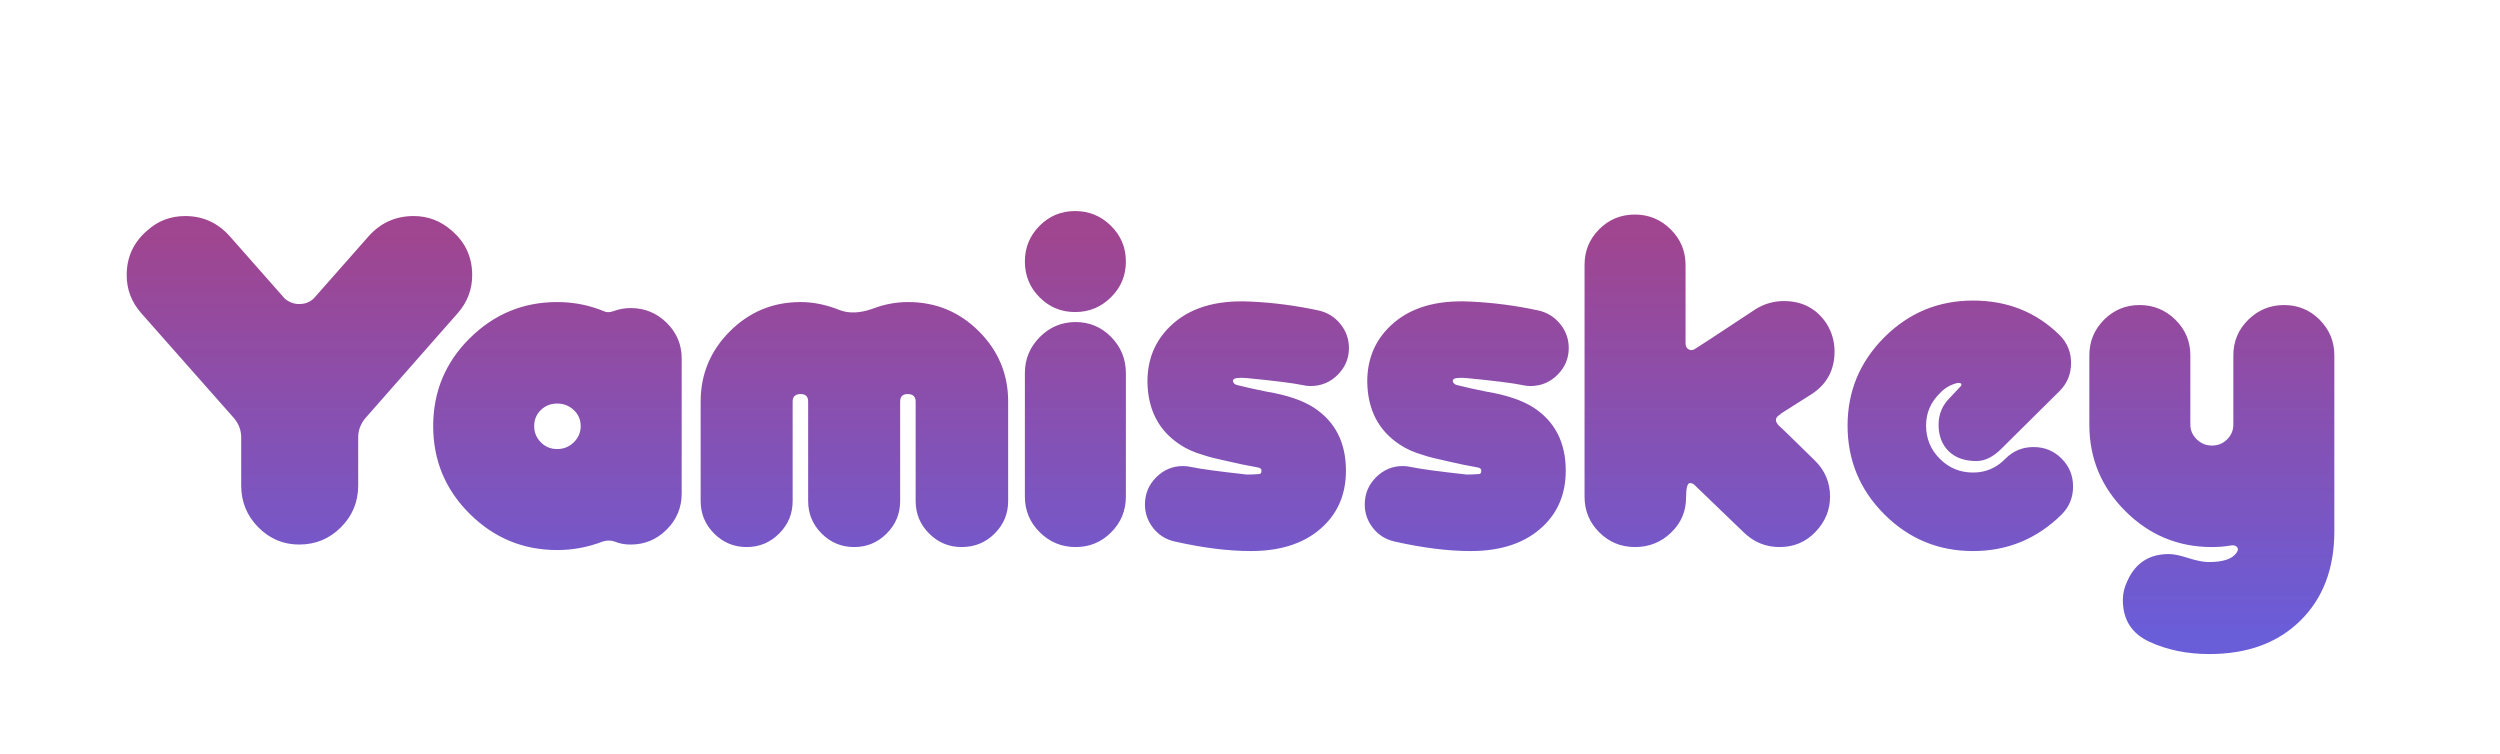
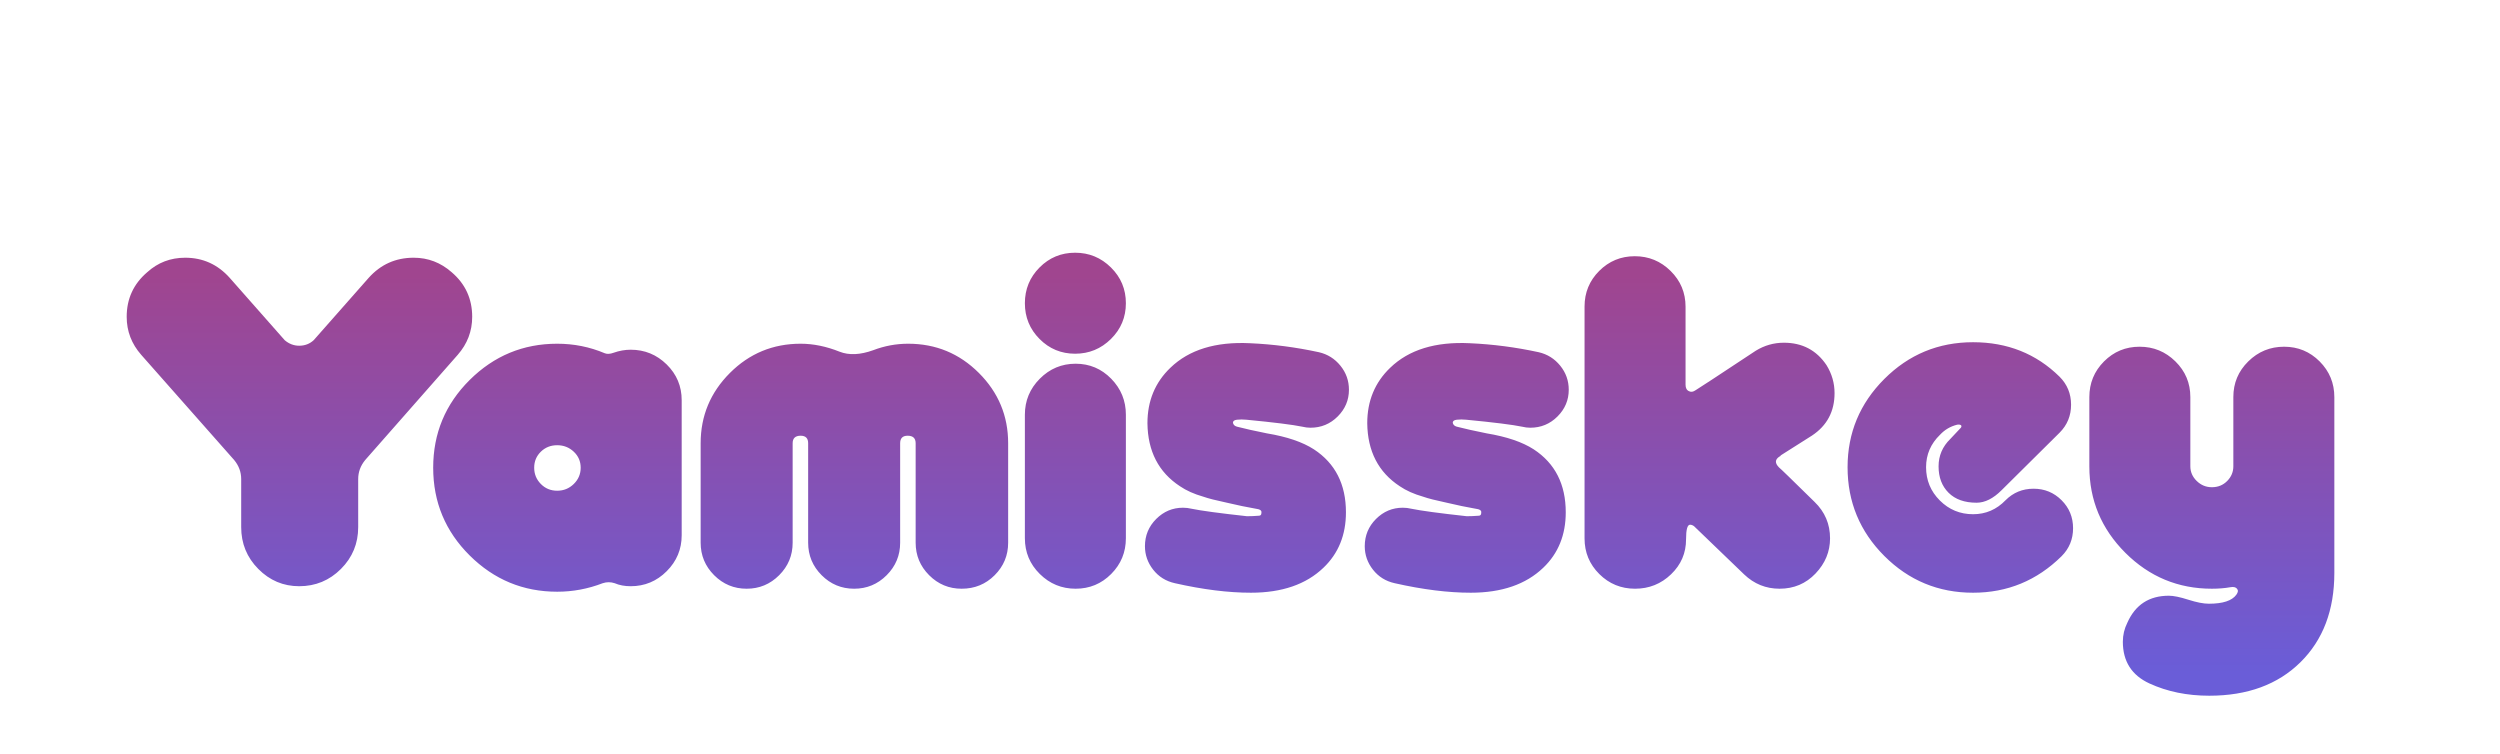
- <svg xmlns="http://www.w3.org/2000/svg" id="svg10" version="1.1" viewBox="-15 -15 300 70" height="205.08" width="680">
+ <svg xmlns="http://www.w3.org/2000/svg" id="svg10" version="1.1" viewBox="-15 -15 300 60" height="205.08" width="680">
  <style>
    #g8 {
      animation-name: floating;
      animation-duration: 3s;
      animation-iteration-count: infinite;
      animation-timing-function: ease-in-out;
    }

    @keyframes floating {
      0% { transform: translate(0, 0px); }
      50% { transform: translate(0, -8px); }
      100% { transform: translate(0, 0px); }
    }
  </style>
  <linearGradient id="myGradient" gradientTransform="rotate(90)">
    <stop offset="5%" stop-color="#A0458F" />
    <stop offset="95%" stop-color="#6A5DD8" />
  </linearGradient>
  <defs id="defs14" />
  <g id="g8">
    <path id="yamisskey" d="M870.171,164.111 C861.127,173.030 848.971,177.493 833.699,177.493 C824.855,177.493 816.887,175.858 809.787,172.593 C802.687,169.324 799.137,163.758 799.137,155.893 C799.137,153.224 799.737,150.693 800.937,148.293 C804.137,141.093 809.668,137.493 817.537,137.493 C819.402,137.493 822.002,138.024 825.337,139.093 C828.668,140.158 831.402,140.693 833.537,140.693 C839.137,140.693 842.802,139.493 844.537,137.093 C845.202,136.158 845.337,135.424 844.937,134.893 C844.402,134.093 843.468,133.824 842.137,134.093 C839.868,134.493 837.402,134.693 834.737,134.693 C821.268,134.693 809.737,129.905 800.137,120.324 C790.537,110.743 785.737,99.233 785.737,85.793 L785.737,58.052 C785.737,52.464 787.693,47.705 791.605,43.780 C795.518,39.855 800.262,37.893 805.837,37.893 C811.409,37.893 816.184,39.855 820.165,43.774 C824.146,47.693 826.137,52.443 826.137,58.021 L826.137,85.724 C826.137,87.983 826.990,89.943 828.696,91.602 C830.402,93.264 832.415,94.093 834.737,94.093 C837.193,94.093 839.240,93.264 840.877,91.602 C842.515,89.943 843.337,87.983 843.337,85.724 L843.337,58.021 C843.337,52.443 845.324,47.693 849.305,43.774 C853.287,39.855 858.062,37.893 863.637,37.893 C869.209,37.893 873.952,39.858 877.865,43.786 C881.777,47.714 883.737,52.474 883.737,58.064 L883.737,85.824 C883.737,87.689 883.737,89.686 883.737,91.814 L883.737,128.364 C883.737,143.274 879.215,155.189 870.171,164.111 ZM732.828,69.093 C730.159,69.761 727.894,71.093 726.028,73.093 C722.294,76.693 720.428,81.027 720.428,86.093 C720.428,91.293 722.259,95.727 725.928,99.393 C729.594,103.061 734.028,104.893 739.228,104.893 C744.294,104.893 748.628,103.027 752.228,99.293 C755.294,96.227 759.028,94.693 763.428,94.693 C767.828,94.693 771.559,96.227 774.628,99.293 C777.694,102.361 779.228,106.093 779.228,110.493 C779.228,114.893 777.694,118.627 774.628,121.693 C764.759,131.427 752.959,136.293 739.228,136.293 C725.359,136.293 713.528,131.393 703.728,121.593 C693.928,111.793 689.028,99.961 689.028,86.093 C689.028,72.361 693.928,60.593 703.728,50.793 C713.528,40.993 725.359,36.093 739.228,36.093 C752.959,36.093 764.494,40.693 773.828,49.893 C776.894,52.961 778.428,56.693 778.428,61.093 C778.428,65.493 776.894,69.227 773.828,72.293 L750.628,95.293 C747.294,98.627 743.959,100.293 740.628,100.293 C735.828,100.293 732.094,98.964 729.428,96.308 C726.759,93.652 725.428,90.133 725.428,85.749 C725.428,81.499 726.991,77.846 730.122,74.789 L734.100,70.564 C734.584,70.146 734.694,69.724 734.428,69.302 C734.028,69.030 733.494,68.961 732.828,69.093 ZM662.220,81.402 L662.220,81.602 L661.820,81.799 C659.951,82.999 659.886,84.461 661.620,86.193 C662.020,86.458 666.751,91.049 675.820,99.964 C679.951,103.958 682.020,108.814 682.020,114.533 C682.020,119.858 680.086,124.549 676.220,128.605 C672.351,132.664 667.551,134.693 661.820,134.693 C656.351,134.693 651.620,132.774 647.620,128.936 L627.620,109.689 C627.086,109.293 626.551,109.093 626.020,109.093 C624.951,109.093 624.420,111.049 624.420,114.955 C624.420,120.427 622.420,125.083 618.420,128.927 C614.420,132.771 609.620,134.693 604.020,134.693 C598.420,134.693 593.651,132.736 589.720,128.821 C585.786,124.905 583.820,120.158 583.820,114.583 L583.820,21.802 C583.820,16.227 585.776,11.483 589.689,7.568 C593.601,3.652 598.345,1.693 603.920,1.693 C609.492,1.693 614.267,3.661 618.248,7.593 C622.229,11.527 624.220,16.293 624.220,21.893 L624.220,53.093 C624.220,54.427 624.689,55.293 625.626,55.693 C626.426,56.093 627.295,55.961 628.233,55.293 C628.767,55.027 636.795,49.761 652.314,39.493 C655.792,37.361 659.539,36.293 663.551,36.293 C670.908,36.293 676.595,39.286 680.611,45.274 C682.748,48.736 683.820,52.461 683.820,56.452 C683.820,63.771 680.820,69.427 674.820,73.418 L662.220,81.402 ZM562.099,70.293 C561.030,70.293 559.964,70.161 558.899,69.893 C555.030,69.093 547.564,68.161 536.499,67.093 C535.164,66.961 533.899,66.961 532.699,67.093 C531.630,67.227 531.099,67.624 531.099,68.283 C531.230,69.080 531.764,69.611 532.702,69.874 C535.896,70.699 539.892,71.593 544.686,72.552 C552.689,73.883 558.958,76.014 563.493,78.946 C572.030,84.543 576.299,92.936 576.299,104.124 C576.299,113.183 573.299,120.577 567.299,126.302 C560.364,132.964 550.699,136.293 538.299,136.293 C529.230,136.293 519.099,135.024 507.899,132.493 C504.299,131.693 501.399,129.893 499.199,127.093 C496.999,124.293 495.899,121.161 495.899,117.693 C495.899,113.427 497.399,109.793 500.399,106.793 C503.399,103.793 506.964,102.293 511.099,102.293 C512.299,102.293 513.430,102.427 514.499,102.693 C518.364,103.493 525.764,104.493 536.699,105.693 C538.164,105.693 539.764,105.627 541.499,105.493 C542.164,105.493 542.499,105.093 542.499,104.293 C542.630,103.627 542.230,103.161 541.299,102.893 C536.764,102.093 532.564,101.227 528.699,100.293 C524.299,99.361 521.164,98.561 519.299,97.893 C515.564,96.827 512.430,95.427 509.899,93.693 C501.364,88.093 497.030,79.693 496.899,68.493 C496.899,59.561 499.964,52.161 506.099,46.293 C513.564,39.093 524.164,35.827 537.899,36.493 C547.099,36.893 556.299,38.093 565.499,40.093 C568.964,40.893 571.830,42.693 574.099,45.493 C576.364,48.293 577.499,51.493 577.499,55.093 C577.499,59.227 575.999,62.793 572.999,65.793 C569.999,68.793 566.364,70.293 562.099,70.293 ZM474.177,70.293 C473.108,70.293 472.043,70.161 470.977,69.893 C467.109,69.093 459.643,68.161 448.577,67.093 C447.243,66.961 445.977,66.961 444.777,67.093 C443.708,67.227 443.177,67.624 443.177,68.283 C443.308,69.080 443.843,69.611 444.780,69.874 C447.974,70.699 451.971,71.593 456.765,72.552 C464.768,73.883 471.037,76.014 475.571,78.946 C484.109,84.543 488.377,92.936 488.377,104.124 C488.377,113.183 485.377,120.577 479.377,126.302 C472.443,132.964 462.777,136.293 450.377,136.293 C441.308,136.293 431.177,135.024 419.977,132.493 C416.377,131.693 413.477,129.893 411.277,127.093 C409.077,124.293 407.977,121.161 407.977,117.693 C407.977,113.427 409.477,109.793 412.477,106.793 C415.477,103.793 419.043,102.293 423.177,102.293 C424.377,102.293 425.509,102.427 426.577,102.693 C430.443,103.493 437.843,104.493 448.777,105.693 C450.243,105.693 451.843,105.627 453.577,105.493 C454.243,105.493 454.577,105.093 454.577,104.293 C454.709,103.627 454.309,103.161 453.377,102.893 C448.843,102.093 444.643,101.227 440.777,100.293 C436.377,99.361 433.243,98.561 431.377,97.893 C427.643,96.827 424.508,95.427 421.977,93.693 C413.443,88.093 409.109,79.693 408.977,68.493 C408.977,59.561 412.043,52.161 418.177,46.293 C425.643,39.093 436.243,35.827 449.977,36.493 C459.177,36.893 468.377,38.093 477.577,40.093 C481.043,40.893 483.909,42.693 486.177,45.493 C488.443,48.293 489.577,51.493 489.577,55.093 C489.577,59.227 488.077,62.793 485.077,65.793 C482.077,68.793 478.443,70.293 474.177,70.293 ZM380.252,134.693 C374.677,134.693 369.902,132.727 365.921,128.793 C361.939,124.861 359.952,120.093 359.952,114.493 L359.952,65.093 C359.952,59.493 361.939,54.693 365.921,50.693 C369.902,46.693 374.677,44.693 380.252,44.693 C385.824,44.693 390.568,46.693 394.480,50.693 C398.393,54.693 400.352,59.493 400.352,65.093 L400.352,114.493 C400.352,120.093 398.393,124.861 394.480,128.793 C390.568,132.727 385.824,134.693 380.252,134.693 ZM380.052,40.693 C374.477,40.693 369.733,38.727 365.821,34.793 C361.908,30.861 359.952,26.093 359.952,20.493 C359.952,14.893 361.908,10.127 365.821,6.193 C369.733,2.261 374.477,0.293 380.052,0.293 C385.624,0.293 390.399,2.261 394.380,6.193 C398.361,10.127 400.352,14.893 400.352,20.493 C400.352,26.093 398.361,30.861 394.380,34.793 C390.399,38.727 385.624,40.693 380.052,40.693 ZM334.659,134.693 C329.590,134.693 325.259,132.893 321.659,129.293 C318.059,125.693 316.259,121.361 316.259,116.293 L316.259,76.493 C316.259,74.493 315.190,73.493 313.059,73.493 C311.059,73.493 310.059,74.493 310.059,76.493 L310.059,116.293 C310.059,121.361 308.259,125.693 304.659,129.293 C301.059,132.893 296.724,134.693 291.659,134.693 C286.590,134.693 282.259,132.893 278.659,129.293 C275.059,125.693 273.259,121.361 273.259,116.293 L273.259,76.493 C273.259,74.493 272.259,73.493 270.259,73.493 C268.124,73.493 267.059,74.493 267.059,76.493 L267.059,116.293 C267.059,121.361 265.259,125.693 261.659,129.293 C258.059,132.893 253.724,134.693 248.659,134.693 C243.590,134.693 239.259,132.893 235.659,129.293 C232.059,125.693 230.259,121.361 230.259,116.293 L230.259,76.493 C230.259,65.561 234.159,56.193 241.959,48.393 C249.759,40.593 259.190,36.693 270.259,36.693 C275.324,36.693 280.524,37.761 285.859,39.893 C289.590,41.361 294.059,41.161 299.259,39.293 C303.790,37.561 308.459,36.693 313.259,36.693 C324.324,36.693 333.759,40.593 341.559,48.393 C349.359,56.193 353.259,65.561 353.259,76.493 L353.259,116.293 C353.259,121.361 351.459,125.693 347.859,129.293 C344.259,132.893 339.859,134.693 334.659,134.693 ZM202.275,133.693 C199.875,133.693 197.740,133.293 195.875,132.493 C194.275,131.961 192.675,131.961 191.075,132.493 C185.206,134.758 179.140,135.893 172.875,135.893 C159.275,135.893 147.606,131.061 137.875,121.393 C128.140,111.727 123.275,100.027 123.275,86.293 C123.275,72.561 128.140,60.861 137.875,51.193 C147.606,41.527 159.275,36.693 172.875,36.693 C179.540,36.693 185.875,37.961 191.875,40.493 C192.806,40.893 194.006,40.827 195.475,40.293 C197.740,39.493 200.006,39.093 202.275,39.093 C207.875,39.093 212.675,41.061 216.675,44.993 C220.675,48.927 222.675,53.693 222.675,59.293 L222.675,113.293 C222.675,118.893 220.675,123.693 216.675,127.693 C212.675,131.693 207.875,133.693 202.275,133.693 ZM179.515,79.893 C177.675,78.161 175.459,77.293 172.872,77.293 C170.284,77.293 168.103,78.161 166.331,79.893 C164.559,81.627 163.675,83.761 163.675,86.293 C163.675,88.827 164.559,90.993 166.331,92.793 C168.103,94.593 170.284,95.493 172.872,95.493 C175.459,95.493 177.675,94.593 179.515,92.793 C181.353,90.993 182.275,88.827 182.275,86.293 C182.275,83.761 181.353,81.627 179.515,79.893 ZM96.077,83.214 C94.208,85.486 93.277,88.024 93.277,90.827 L93.277,110.055 C93.277,116.599 90.977,122.177 86.377,126.783 C81.777,131.389 76.209,133.693 69.677,133.693 C63.330,133.693 57.877,131.389 53.318,126.783 C48.755,122.177 46.477,116.599 46.477,110.055 L46.477,90.827 C46.477,88.024 45.540,85.486 43.665,83.214 L6.502,41.152 C2.618,36.746 0.677,31.674 0.677,25.930 C0.677,18.718 3.408,12.777 8.877,8.102 C13.143,4.230 18.208,2.293 24.077,2.293 C31.143,2.293 37.077,4.977 41.877,10.339 L63.877,35.280 C65.608,36.755 67.543,37.493 69.677,37.493 C71.943,37.493 73.877,36.755 75.477,35.280 L97.477,10.339 C102.277,4.977 108.277,2.293 115.477,2.293 C121.209,2.293 126.277,4.230 130.677,8.102 C136.143,12.777 138.877,18.718 138.877,25.930 C138.877,31.674 136.943,36.746 133.077,41.152 L96.077,83.214 Z" transform="scale(0.3)" style="fill:url(#myGradient);" />
  </g>
</svg>
